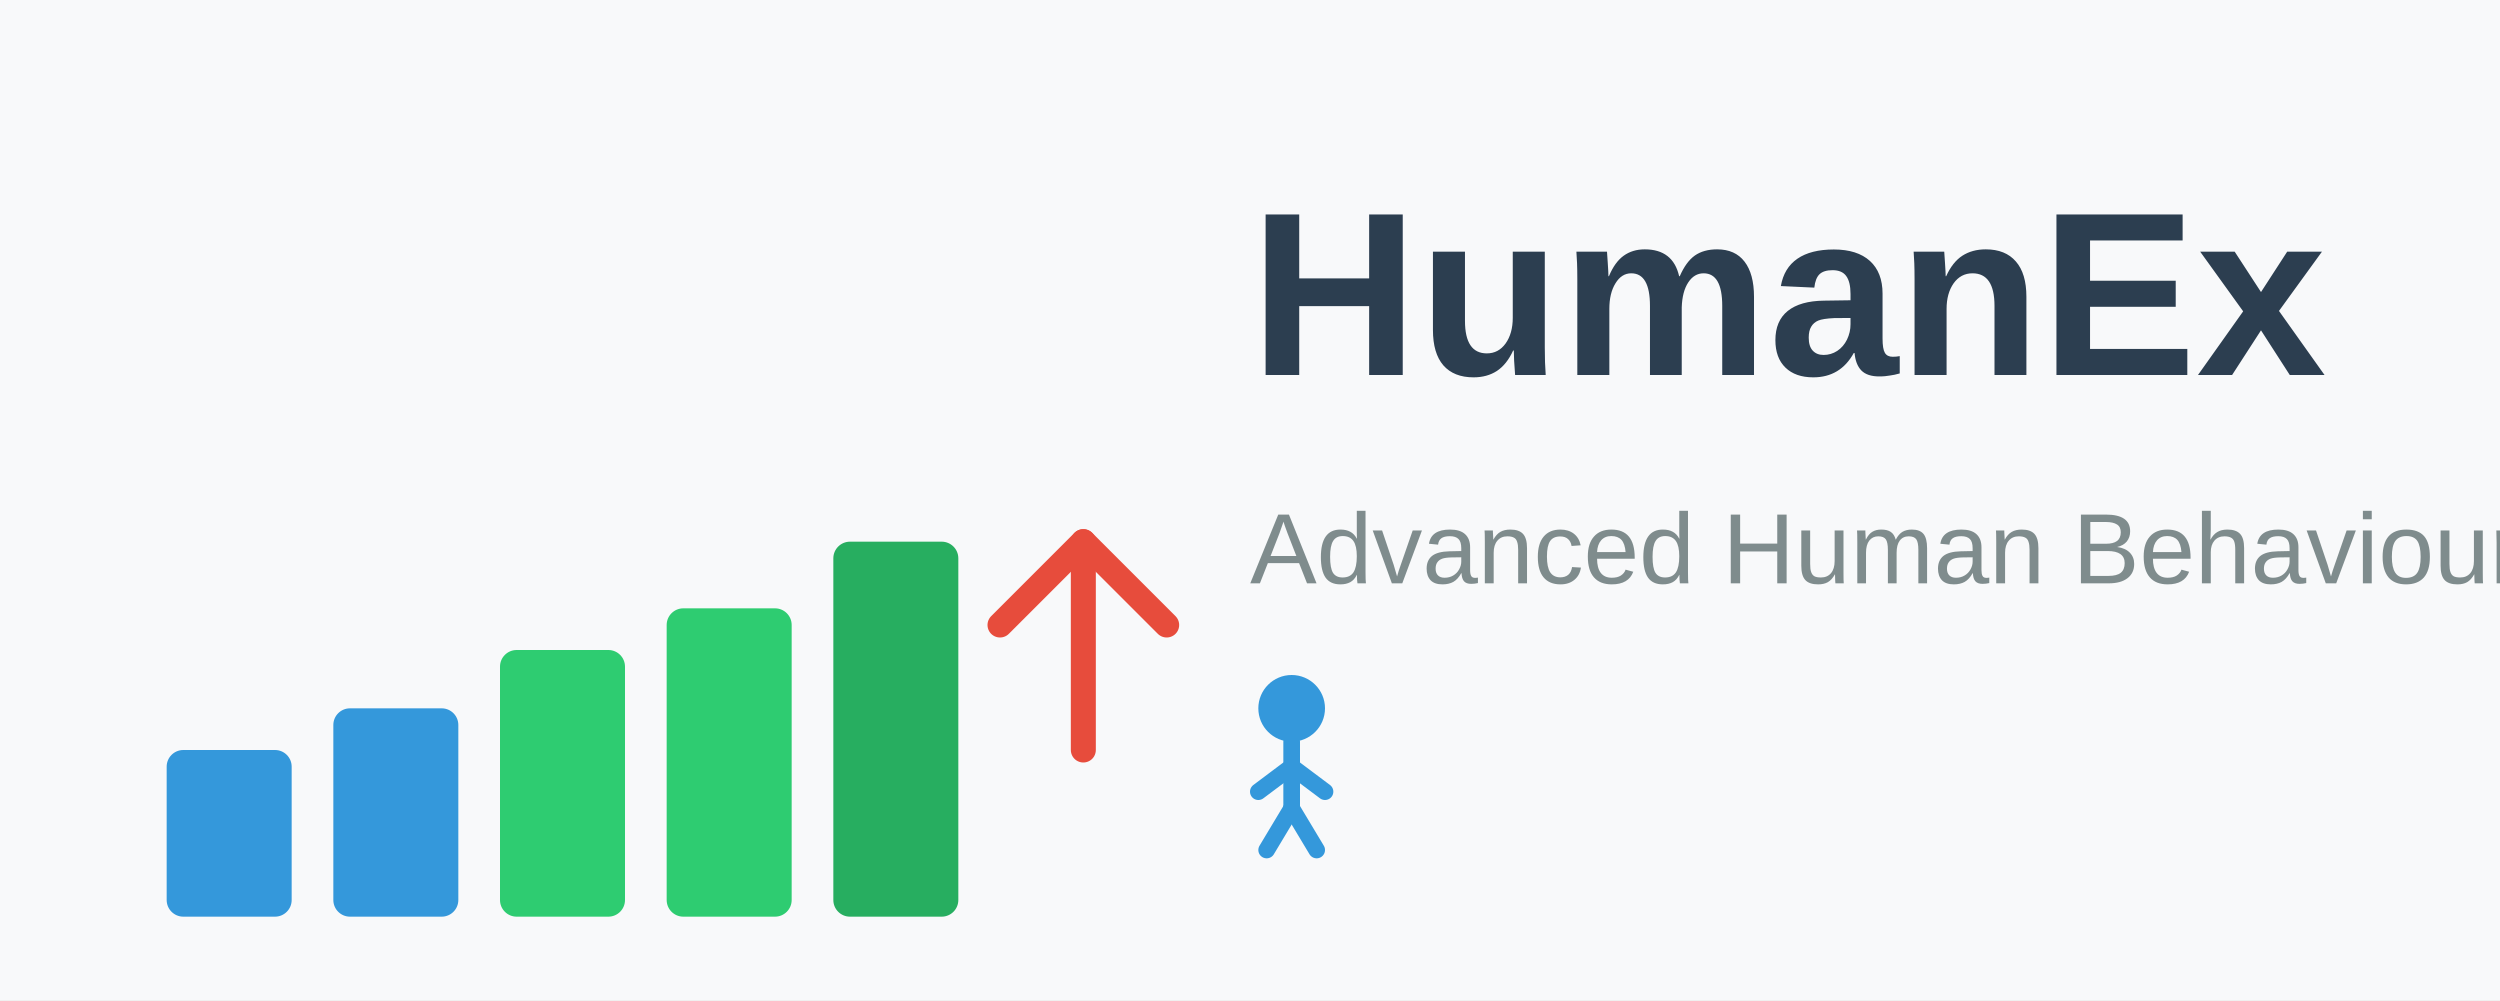
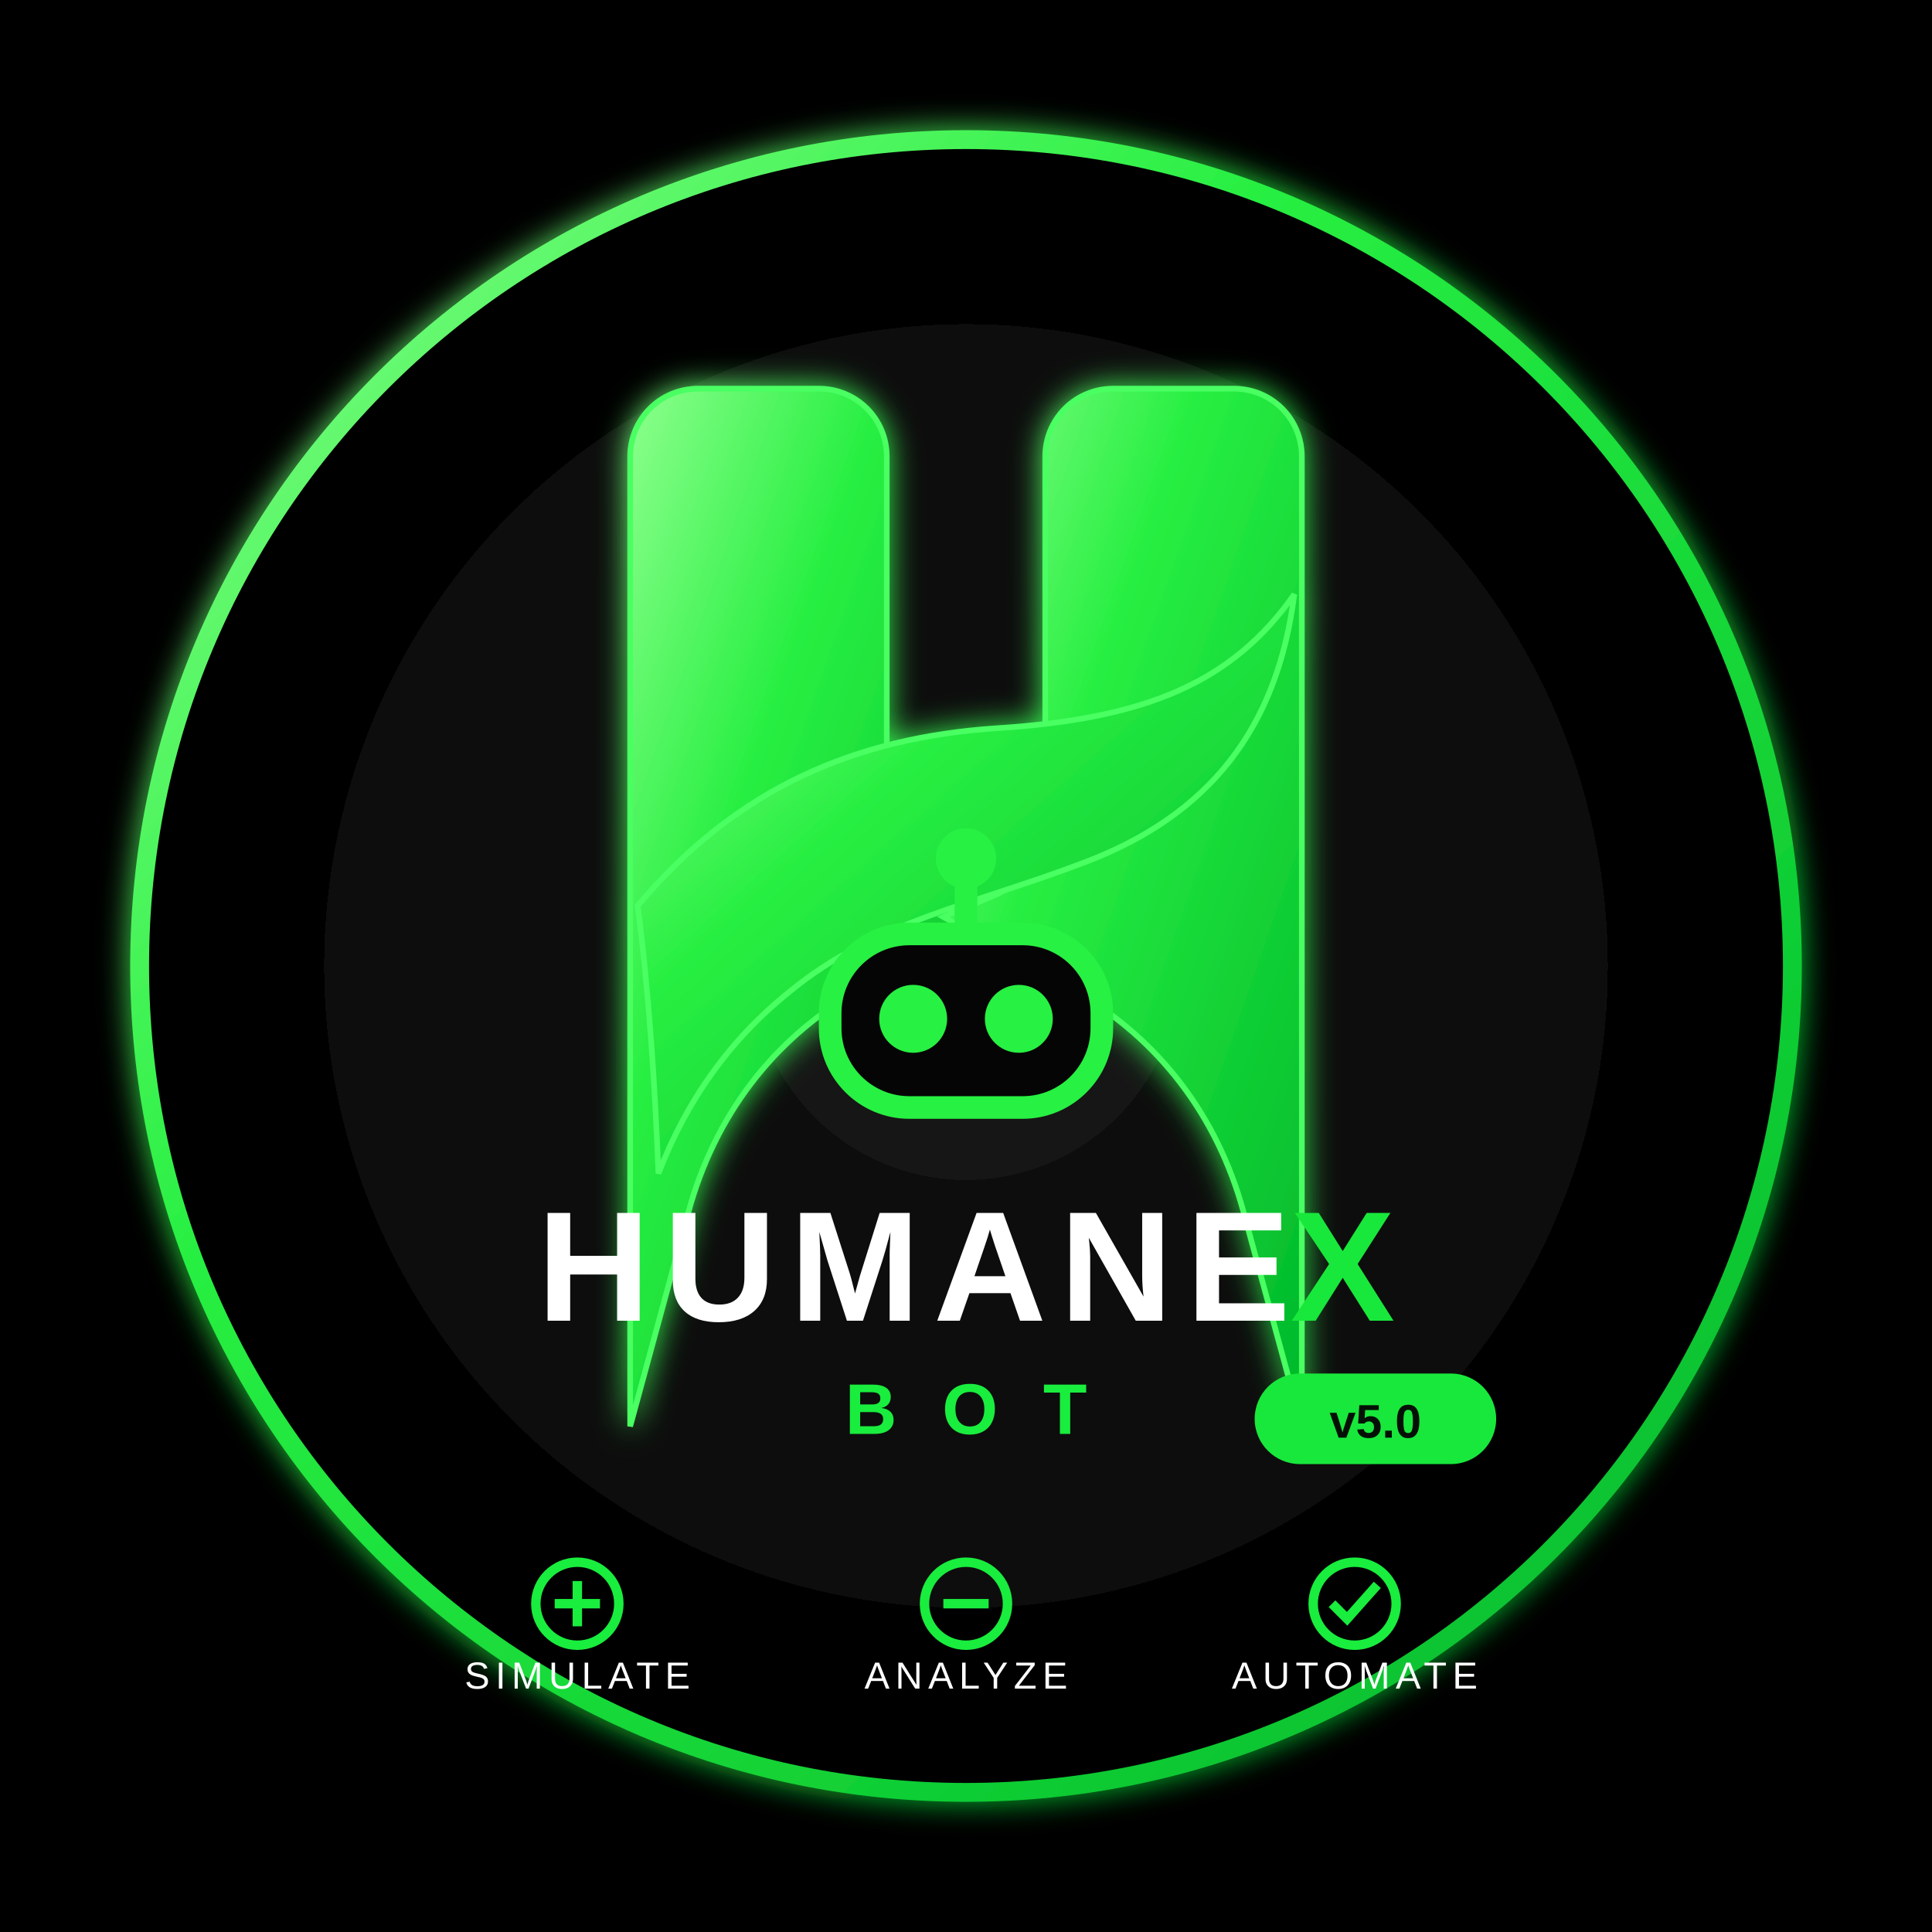
- <svg xmlns="http://www.w3.org/2000/svg" width="300" height="120" viewBox="0 0 300 120">
-   <rect width="300" height="120" fill="#f8f9fa" />
-   <g transform="translate(20, 70)">
-     <rect x="0" y="20" width="15" height="20" fill="#3498db" rx="2" />
-     <rect x="20" y="15" width="15" height="25" fill="#3498db" rx="2" />
-     <rect x="40" y="8" width="15" height="32" fill="#2ecc71" rx="2" />
-     <rect x="60" y="3" width="15" height="37" fill="#2ecc71" rx="2" />
-     <rect x="80" y="-5" width="15" height="45" fill="#27ae60" rx="2" />
-     <path d="M 100 5 L 110 -5 L 120 5" stroke="#e74c3c" stroke-width="3" fill="none" stroke-linecap="round" stroke-linejoin="round" />
-     <line x1="110" y1="-5" x2="110" y2="20" stroke="#e74c3c" stroke-width="3" stroke-linecap="round" />
+ <svg xmlns="http://www.w3.org/2000/svg" width="1024" height="1024" viewBox="0 0 1024 1024" role="img" aria-labelledby="title">
+   <defs>
+     <radialGradient id="bg">
+       <stop stop-color="#171717" />
+       <stop offset="1" stop-color="#020202" />
+     </radialGradient>
+     <linearGradient id="green" x1="0" y1="0" x2="1" y2="1">
+       <stop stop-color="#8dff8d" />
+       <stop offset=".35" stop-color="#28ef42" />
+       <stop offset="1" stop-color="#00b82b" />
+     </linearGradient>
+     <filter id="glow">
+       <feGaussianBlur stdDeviation="8" result="b" />
+       <feMerge>
+         <feMergeNode in="b" />
+         <feMergeNode in="SourceGraphic" />
+       </feMerge>
+     </filter>
+   </defs>
+   <rect width="1024" height="1024" fill="#000" />
+   <circle cx="512" cy="512" r="438" fill="url(#bg)" stroke="url(#green)" stroke-width="10" filter="url(#glow)" />
+   <g fill="url(#green)" stroke="#48ff62" stroke-width="3" filter="url(#glow)">
+     <path d="M334 242c0-20 16-36 36-36h64c20 0 36 16 36 36v194c0 20 9 31 28 39l26 11-71 40c-43 25-74 65-88 116l-31 114V242z" />
+     <path d="M690 242c0-20-16-36-36-36h-64c-20 0-36 16-36 36v194c0 20-9 31-28 39l-26 11 71 40c43 25 74 65 88 116l31 114V242z" />
+     <path d="M338 480c53-63 116-89 190-94 79-5 125-24 158-71-9 71-45 117-111 142-60 23-111 31-157 69-31 25-54 57-69 96-2-49-5-95-11-142z" />
  </g>
-   <text x="150" y="45" font-family="Arial, sans-serif" font-size="28" font-weight="bold" fill="#2c3e50">
-     HumanEx
-   </text>
-   <text x="150" y="70" font-family="Arial, sans-serif" font-size="12" fill="#7f8c8d">
-     Advanced Human Behaviour Simulation
-   </text>
-   <g transform="translate(155, 85)">
-     <circle cx="0" cy="0" r="4" fill="#3498db" />
-     <line x1="0" y1="4" x2="0" y2="12" stroke="#3498db" stroke-width="2" stroke-linecap="round" />
-     <line x1="0" y1="7" x2="-4" y2="10" stroke="#3498db" stroke-width="2" stroke-linecap="round" />
-     <line x1="0" y1="7" x2="4" y2="10" stroke="#3498db" stroke-width="2" stroke-linecap="round" />
-     <line x1="0" y1="12" x2="-3" y2="17" stroke="#3498db" stroke-width="2" stroke-linecap="round" />
-     <line x1="0" y1="12" x2="3" y2="17" stroke="#3498db" stroke-width="2" stroke-linecap="round" />
+   <g transform="translate(512 497)" stroke="#27f142" fill="#050505" stroke-width="12">
+     <rect x="-72" y="-2" width="144" height="92" rx="42" />
+     <circle cx="-28" cy="43" r="12" fill="#27f142" />
+     <circle cx="28" cy="43" r="12" fill="#27f142" />
+     <path d="M0-2v-28" />
+     <circle cx="0" cy="-42" r="10" fill="#27f142" />
+   </g>
+   <g text-anchor="middle" font-family="Arial,Helvetica,sans-serif" font-weight="700">
+     <text x="512" y="700" font-size="83" letter-spacing="7" fill="#fff">HUMANE<tspan fill="#18e83b">X</tspan>
+     </text>
+     <text x="512" y="760" font-size="38" letter-spacing="24" fill="#19ed3e">BOT</text>
+     <rect x="665" y="728" width="128" height="48" rx="24" fill="#18e83b" />
+     <text x="729" y="762" font-size="25" fill="#041006">v5.0</text>
+   </g>
+   <g fill="none" stroke="#19ed3e" stroke-width="5">
+     <circle cx="306" cy="850" r="22" />
+     <circle cx="512" cy="850" r="22" />
+     <circle cx="718" cy="850" r="22" />
+     <path d="M294 850h24M306 838v24M500 850h24M706 850l8 8 16-18" />
+   </g>
+   <g fill="#fff" font-family="Arial,Helvetica,sans-serif" font-size="20" letter-spacing="3" text-anchor="middle">
+     <text x="306" y="895">SIMULATE</text>
+     <text x="512" y="895">ANALYZE</text>
+     <text x="718" y="895">AUTOMATE</text>
  </g>
</svg>
